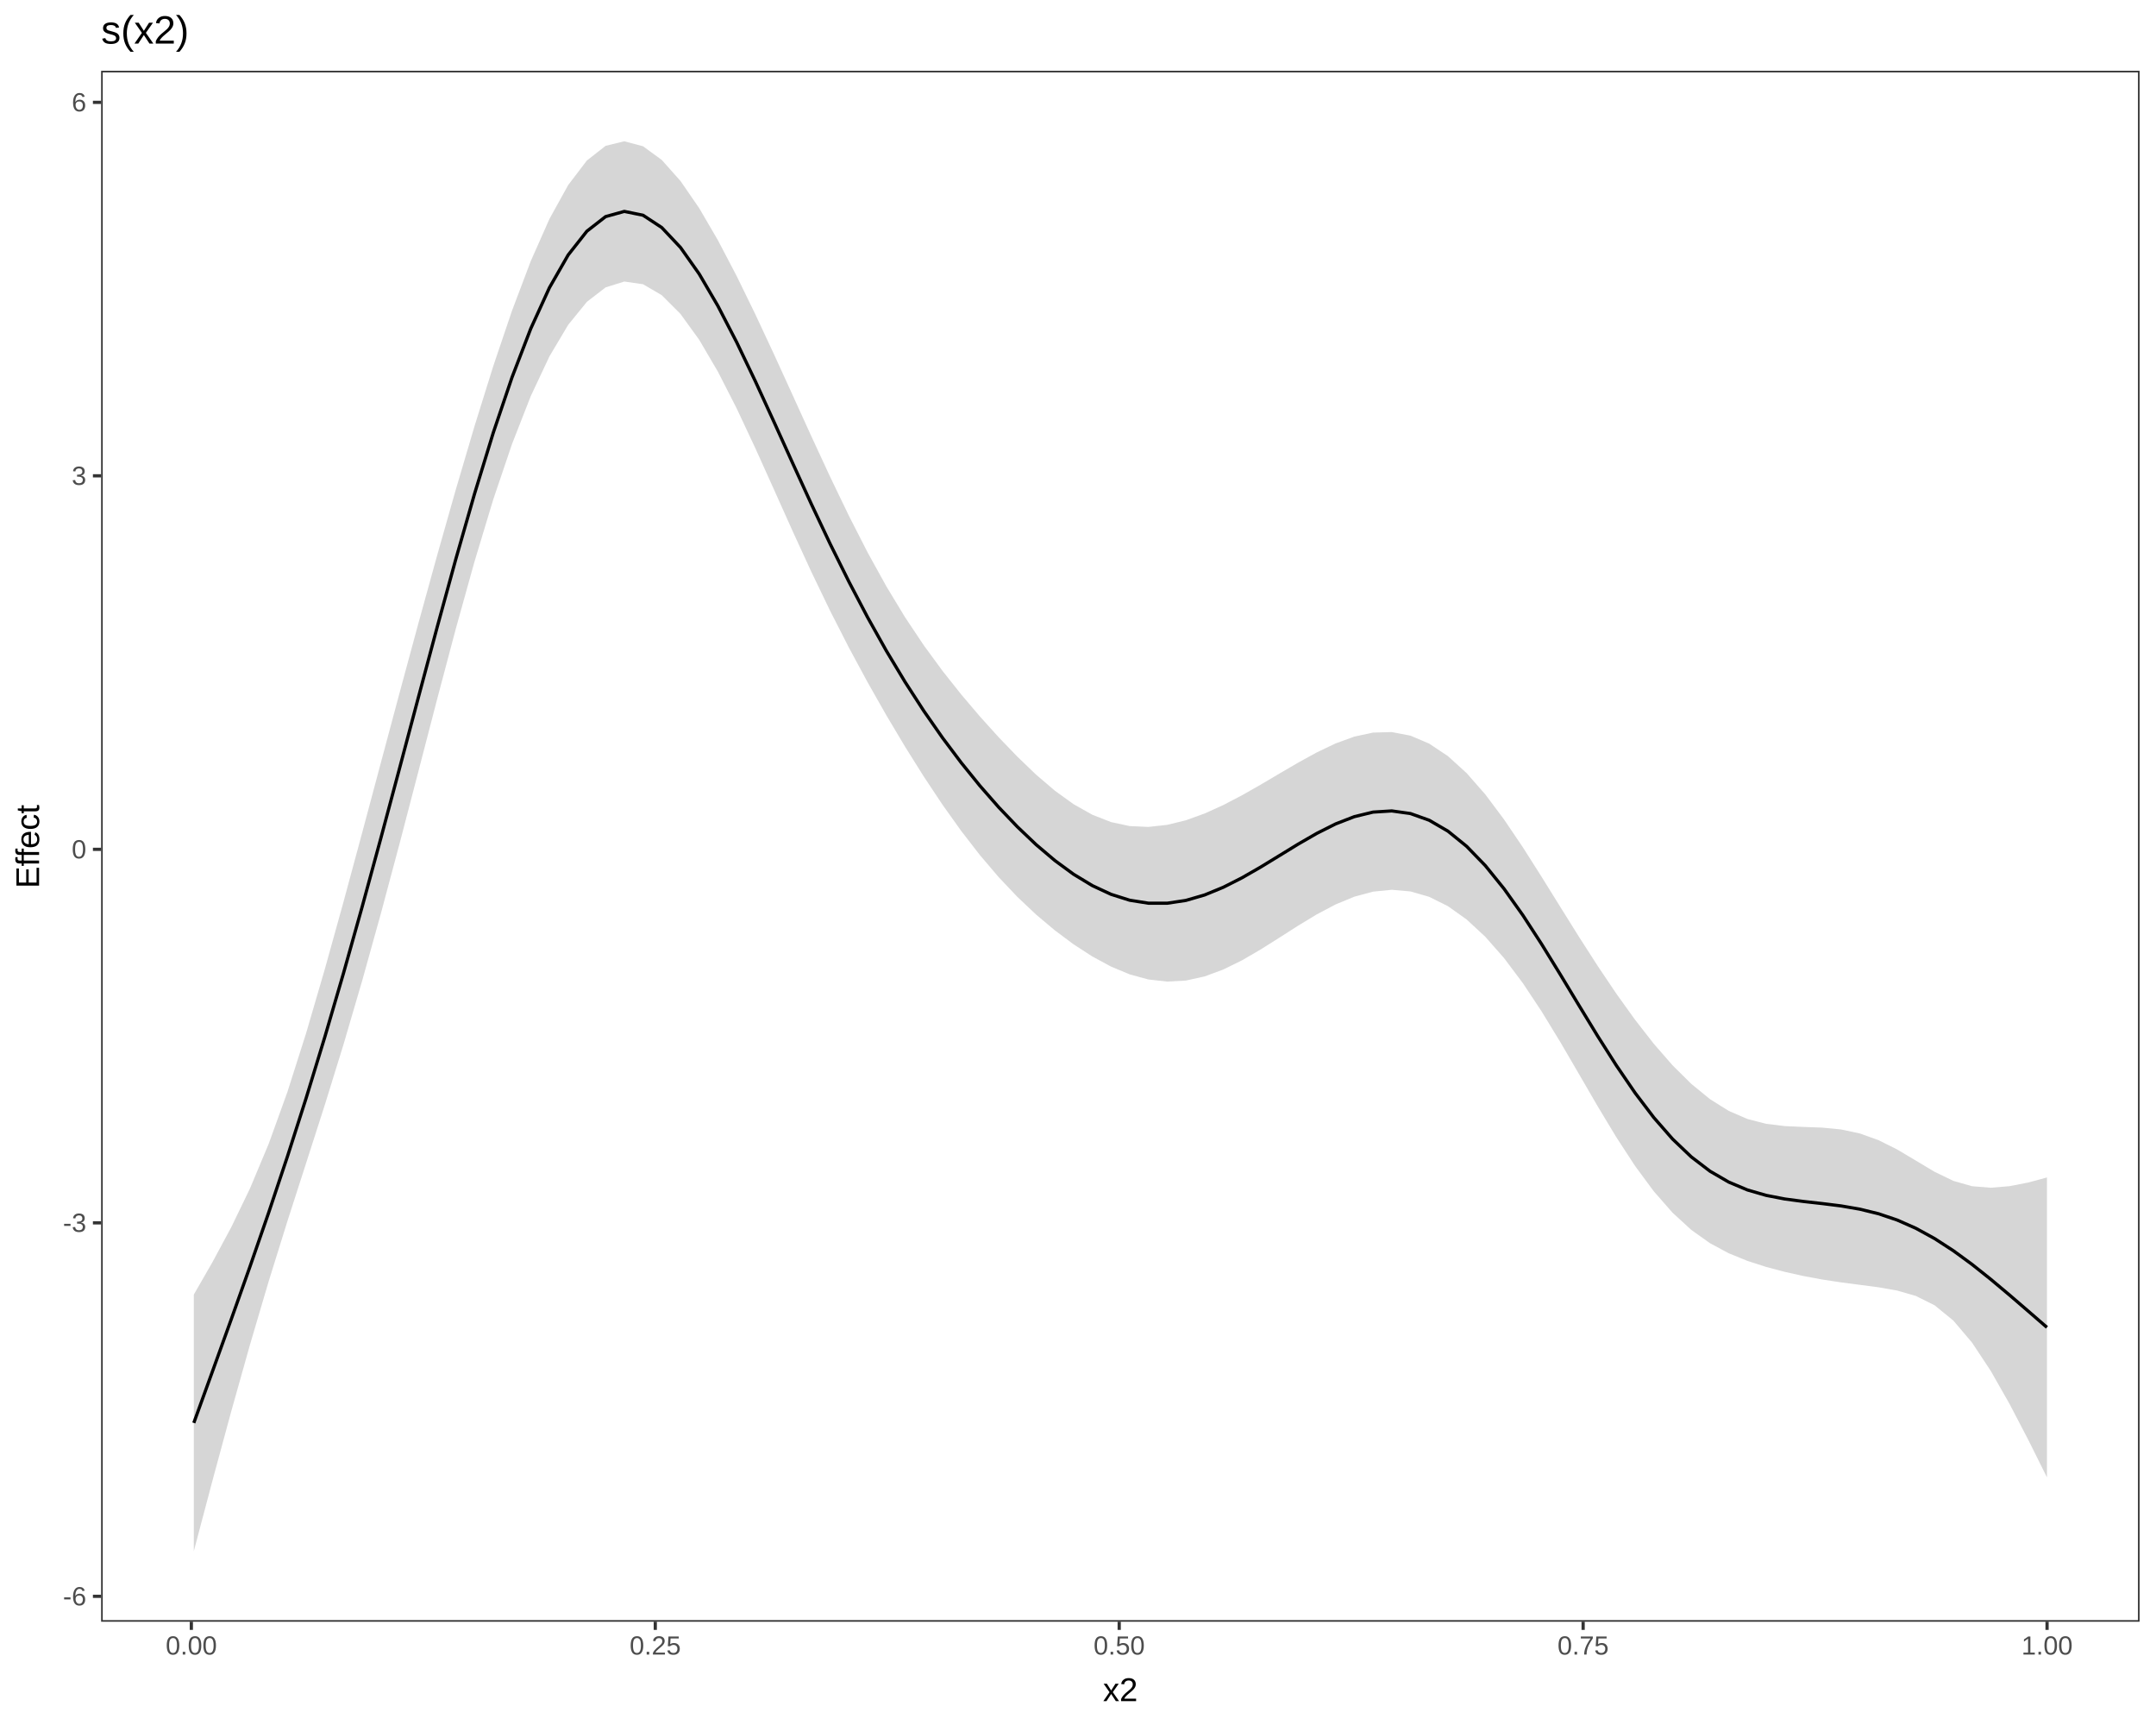
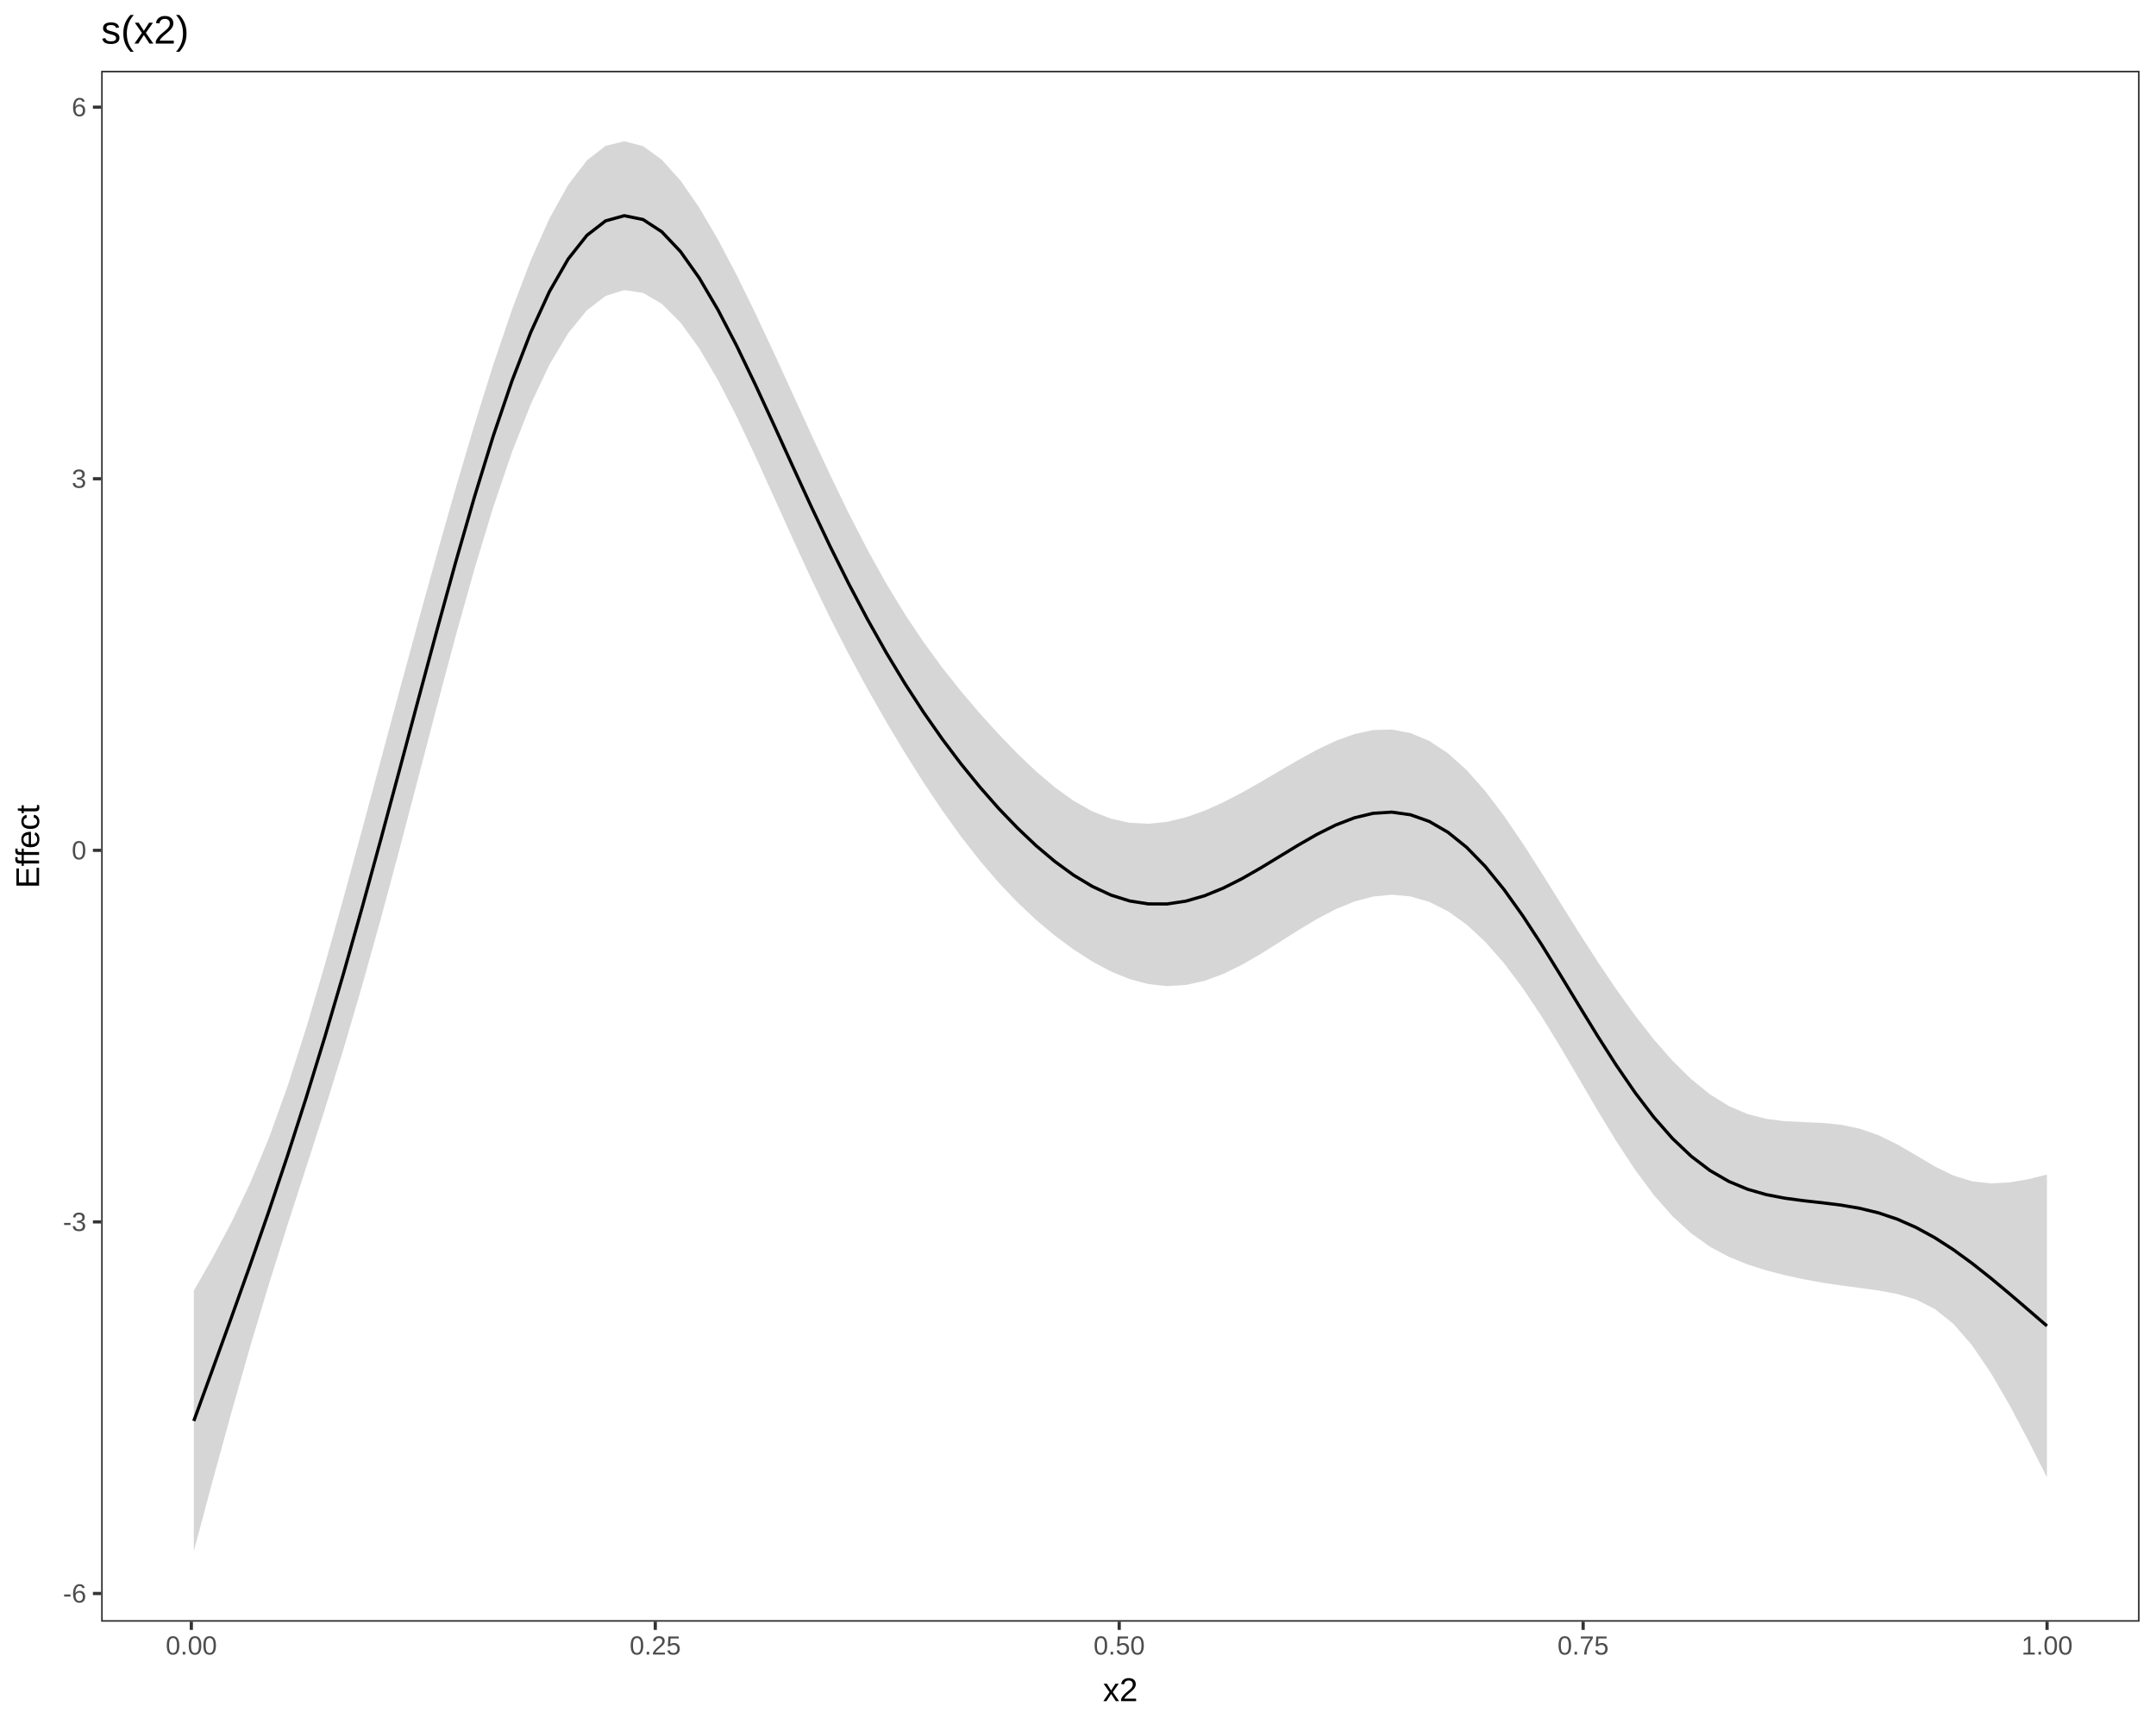
<svg xmlns="http://www.w3.org/2000/svg" viewBox="0 0 720.00 576.00">
  <defs>
    <style type="text/css">
    line, polyline, path, rect, circle {
      fill: none;
      stroke: #000000;
      stroke-linecap: round;
      stroke-linejoin: round;
      stroke-miterlimit: 10.00;
    }
  </style>
  </defs>
  <rect width="100%" height="100%" style="stroke: none; fill: #FFFFFF;" />
  <rect x="0.00" y="0.00" width="720.00" height="576.00" style="stroke-width: 1.07; stroke: #FFFFFF; fill: #FFFFFF;" />
  <defs>
    <clipPath id="cpMzMuNzczMXw3MTQuNTIxfDU0MS41MDd8MjMuNjI2NQ==">
      <rect x="33.77" y="23.63" width="680.75" height="517.88" />
    </clipPath>
  </defs>
  <rect x="33.77" y="23.63" width="680.75" height="517.88" style="stroke-width: 1.07; stroke: none; fill: #FFFFFF;" clip-path="url(#cpMzMuNzczMXw3MTQuNTIxfDU0MS41MDd8MjMuNjI2NQ==)" />
-   <polyline points="64.72,432.29 70.97,421.41 77.22,409.80 83.47,396.87 89.72,381.96 95.97,364.65 102.22,345.02 108.47,323.62 114.73,301.08 120.98,277.93 127.23,254.54 133.48,231.19 139.73,208.11 145.98,185.46 152.23,163.43 158.48,142.26 164.73,122.23 170.99,103.74 177.24,87.21 183.49,73.10 189.74,61.80 195.99,53.60 202.24,48.70 208.49,47.17 214.74,48.84 220.99,53.40 227.25,60.43 233.50,69.51 239.75,80.22 246.00,92.15 252.25,104.96 258.50,118.35 264.75,132.04 271.00,145.78 277.25,159.27 283.51,172.26 289.76,184.50 296.01,195.81 302.26,206.13 308.51,215.49 314.76,224.02 321.01,231.90 327.26,239.26 333.51,246.18 339.77,252.68 346.02,258.68 352.27,264.02 358.52,268.53 364.77,272.05 371.02,274.50 377.27,275.84 383.52,276.12 389.77,275.43 396.03,273.90 402.28,271.64 408.53,268.81 414.78,265.55 421.03,261.99 427.28,258.30 433.53,254.65 439.78,251.22 446.03,248.24 452.29,245.96 458.54,244.62 464.79,244.45 471.04,245.65 477.29,248.31 483.54,252.48 489.79,258.16 496.04,265.29 502.29,273.65 508.55,282.91 514.80,292.75 521.05,302.80 527.30,312.81 533.55,322.54 539.80,331.83 546.05,340.54 552.30,348.55 558.55,355.72 564.81,361.92 571.06,367.03 577.31,370.94 583.56,373.65 589.81,375.26 596.06,376.02 602.31,376.30 608.56,376.53 614.82,377.14 621.07,378.47 627.32,380.71 633.57,383.83 639.82,387.55 646.07,391.29 652.32,394.31 658.57,396.09 664.82,396.60 671.08,396.08 677.33,394.86 683.58,393.17 683.58,493.29 677.33,480.75 671.08,468.77 664.82,457.77 658.57,448.32 652.32,440.95 646.07,435.86 639.82,432.74 633.57,430.94 627.32,429.84 621.07,429.02 614.82,428.20 608.56,427.25 602.31,426.09 596.06,424.70 589.81,423.04 583.56,421.03 577.31,418.48 571.06,415.13 564.81,410.68 558.55,404.94 552.30,397.81 546.05,389.35 539.80,379.77 533.55,369.40 527.30,358.64 521.05,347.93 514.80,337.69 508.55,328.27 502.29,319.93 496.04,312.82 489.79,307.03 483.54,302.58 477.29,299.47 471.04,297.66 464.79,297.11 458.54,297.73 452.29,299.41 446.03,302.00 439.78,305.30 433.53,309.08 427.28,313.08 421.03,317.02 414.78,320.66 408.53,323.73 402.28,326.04 396.03,327.42 389.77,327.76 383.52,327.06 377.27,325.36 371.02,322.75 364.77,319.37 358.52,315.32 352.27,310.66 346.02,305.40 339.77,299.50 333.51,292.89 327.26,285.55 321.01,277.48 314.76,268.72 308.51,259.31 302.26,249.35 296.01,238.86 289.76,227.86 283.51,216.28 277.25,204.02 271.00,191.05 264.75,177.46 258.50,163.53 252.25,149.67 246.00,136.35 239.75,124.11 233.50,113.46 227.25,104.83 220.99,98.56 214.74,94.91 208.49,94.01 202.24,95.96 195.99,100.79 189.74,108.48 183.49,118.99 177.24,132.29 170.99,148.27 164.73,166.76 158.48,187.46 152.23,209.90 145.98,233.48 139.73,257.56 133.48,281.53 127.23,304.91 120.98,327.37 114.73,348.71 108.47,368.94 102.22,388.41 95.97,407.81 89.72,427.88 83.47,449.06 77.22,471.29 70.97,494.34 64.72,517.97 " style="stroke-width: 1.07; stroke: none; fill: #333333; fill-opacity: 0.20;" clip-path="url(#cpMzMuNzczMXw3MTQuNTIxfDU0MS41MDd8MjMuNjI2NQ==)" />
-   <polyline points="64.72,475.13 70.97,457.88 77.22,440.54 83.47,422.96 89.72,404.92 95.97,386.23 102.22,366.72 108.47,346.28 114.73,324.90 120.98,302.65 127.23,279.72 133.48,256.36 139.73,232.83 145.98,209.47 152.23,186.66 158.48,164.86 164.73,144.49 170.99,126.00 177.24,109.75 183.49,96.05 189.74,85.14 195.99,77.20 202.24,72.33 208.49,70.59 214.74,71.87 220.99,75.98 227.25,82.63 233.50,91.48 239.75,102.17 246.00,114.25 252.25,127.31 258.50,140.94 264.75,154.75 271.00,168.42 277.25,181.65 283.51,194.27 289.76,206.18 296.01,217.34 302.26,227.74 308.51,237.40 314.76,246.37 321.01,254.69 327.26,262.41 333.51,269.54 339.77,276.09 346.02,282.04 352.27,287.34 358.52,291.92 364.77,295.71 371.02,298.62 377.27,300.60 383.52,301.59 389.77,301.60 396.03,300.66 402.28,298.84 408.53,296.27 414.78,293.10 421.03,289.51 427.28,285.69 433.53,281.86 439.78,278.26 446.03,275.12 452.29,272.69 458.54,271.17 464.79,270.78 471.04,271.66 477.29,273.89 483.54,277.53 489.79,282.60 496.04,289.06 502.29,296.79 508.55,305.59 514.80,315.22 521.05,325.37 527.30,335.72 533.55,345.97 539.80,355.80 546.05,364.95 552.30,373.18 558.55,380.33 564.81,386.30 571.06,391.08 577.31,394.71 583.56,397.34 589.81,399.15 596.06,400.36 602.31,401.19 608.56,401.89 614.82,402.67 621.07,403.75 627.32,405.28 633.57,407.39 639.82,410.15 646.07,413.58 652.32,417.63 658.57,422.20 664.82,427.18 671.08,432.43 677.33,437.81 683.58,443.23 " style="stroke-width: 1.07; stroke-linecap: butt;" clip-path="url(#cpMzMuNzczMXw3MTQuNTIxfDU0MS41MDd8MjMuNjI2NQ==)" />
+   <polyline points="64.72,430.99 70.97,420.03 77.22,408.29 83.47,395.22 89.72,380.21 95.97,362.89 102.22,343.38 108.47,322.15 114.73,299.80 120.98,276.82 127.23,253.58 133.48,230.35 139.73,207.36 145.98,184.78 152.23,162.82 158.48,141.72 164.73,121.77 170.99,103.37 177.24,86.95 183.49,72.94 189.74,61.72 195.99,53.57 202.24,48.70 208.49,47.17 214.74,48.80 220.99,53.31 227.25,60.28 233.50,69.30 239.75,79.96 246.00,91.83 252.25,104.59 258.50,117.93 264.75,131.56 271.00,145.22 277.25,158.63 283.51,171.53 289.76,183.68 296.01,194.92 302.26,205.19 308.51,214.53 314.76,223.05 321.01,230.91 327.26,238.26 333.51,245.16 339.77,251.63 346.02,257.59 352.27,262.90 358.52,267.39 364.77,270.91 371.02,273.37 377.27,274.74 383.52,275.06 389.77,274.41 396.03,272.91 402.28,270.70 408.53,267.89 414.78,264.65 421.03,261.11 427.28,257.43 433.53,253.79 439.78,250.37 446.03,247.40 452.29,245.12 458.54,243.78 464.79,243.60 471.04,244.78 477.29,247.40 483.54,251.52 489.79,257.14 496.04,264.19 502.29,272.47 508.55,281.66 514.80,291.42 521.05,301.44 527.30,311.41 533.55,321.12 539.80,330.40 546.05,339.09 552.30,347.08 558.55,354.21 564.81,360.37 571.06,365.42 577.31,369.30 583.56,371.99 589.81,373.60 596.06,374.38 602.31,374.69 608.56,374.95 614.82,375.57 621.07,376.88 627.32,379.07 633.57,382.11 639.82,385.75 646.07,389.45 652.32,392.52 658.57,394.45 664.82,395.15 671.08,394.82 677.33,393.76 683.58,392.20 683.58,493.30 677.33,480.94 671.08,469.17 664.82,458.42 658.57,449.21 652.32,442.03 646.07,437.04 639.82,433.92 633.57,432.06 627.32,430.91 621.07,430.05 614.82,429.23 608.56,428.29 602.31,427.16 596.06,425.80 589.81,424.18 583.56,422.20 577.31,419.66 571.06,416.31 564.81,411.86 558.55,406.13 552.30,399.04 546.05,390.63 539.80,381.13 533.55,370.84 527.30,360.17 521.05,349.54 514.80,339.36 508.55,329.98 502.29,321.65 496.04,314.54 489.79,308.73 483.54,304.27 477.29,301.15 471.04,299.33 464.79,298.76 458.54,299.37 452.29,301.03 446.03,303.60 439.78,306.87 433.53,310.63 427.28,314.60 421.03,318.52 414.78,322.13 408.53,325.20 402.28,327.51 396.03,328.89 389.77,329.27 383.52,328.61 377.27,326.95 371.02,324.39 364.77,321.05 358.52,317.04 352.27,312.42 346.02,307.18 339.77,301.30 333.51,294.73 327.26,287.44 321.01,279.44 314.76,270.75 308.51,261.42 302.26,251.53 296.01,241.10 289.76,230.15 283.51,218.61 277.25,206.38 271.00,193.46 264.75,179.94 258.50,166.09 252.25,152.31 246.00,139.08 239.75,126.91 233.50,116.31 227.25,107.71 220.99,101.45 214.74,97.79 208.49,96.87 202.24,98.80 195.99,103.61 189.74,111.27 183.49,121.76 177.24,135.01 170.99,150.92 164.73,169.32 158.48,189.89 152.23,212.17 145.98,235.59 139.73,259.51 133.48,283.33 127.23,306.59 120.98,328.95 114.73,350.24 108.47,370.44 102.22,389.88 95.97,409.18 89.72,429.06 83.47,449.94 77.22,471.86 70.97,494.61 64.72,517.97 " style="stroke-width: 1.07; stroke: none; fill: #333333; fill-opacity: 0.20;" clip-path="url(#cpMzMuNzczMXw3MTQuNTIxfDU0MS41MDd8MjMuNjI2NQ==)" />
+   <polyline points="64.72,474.48 70.97,457.32 77.22,440.07 83.47,422.58 89.72,404.64 95.97,386.04 102.22,366.63 108.47,346.30 114.73,325.02 120.98,302.89 127.23,280.08 133.48,256.84 139.73,233.43 145.98,210.19 152.23,187.50 158.48,165.80 164.73,145.54 170.99,127.15 177.24,110.98 183.49,97.35 189.74,86.49 195.99,78.59 202.24,73.75 208.49,72.02 214.74,73.30 220.99,77.38 227.25,84.00 233.50,92.81 239.75,103.43 246.00,115.46 252.25,128.45 258.50,142.01 264.75,155.75 271.00,169.34 277.25,182.51 283.51,195.07 289.76,206.91 296.01,218.01 302.26,228.36 308.51,237.97 314.76,246.90 321.01,255.18 327.26,262.85 333.51,269.95 339.77,276.46 346.02,282.39 352.27,287.66 358.52,292.22 364.77,295.98 371.02,298.88 377.27,300.85 383.52,301.83 389.77,301.84 396.03,300.90 402.28,299.10 408.53,296.54 414.78,293.39 421.03,289.81 427.28,286.01 433.53,282.21 439.78,278.62 446.03,275.50 452.29,273.08 458.54,271.57 464.79,271.18 471.04,272.06 477.29,274.28 483.54,277.90 489.79,282.94 496.04,289.36 502.29,297.06 508.55,305.82 514.80,315.39 521.05,325.49 527.30,335.79 533.55,345.98 539.80,355.76 546.05,364.86 552.30,373.06 558.55,380.17 564.81,386.11 571.06,390.86 577.31,394.48 583.56,397.09 589.81,398.89 596.06,400.09 602.31,400.93 608.56,401.62 614.82,402.40 621.07,403.47 627.32,404.99 633.57,407.09 639.82,409.84 646.07,413.25 652.32,417.28 658.57,421.83 664.82,426.78 671.08,432.00 677.33,437.35 683.58,442.75 " style="stroke-width: 1.07; stroke-linecap: butt;" clip-path="url(#cpMzMuNzczMXw3MTQuNTIxfDU0MS41MDd8MjMuNjI2NQ==)" />
  <rect x="33.77" y="23.63" width="680.75" height="517.88" style="stroke-width: 1.07; stroke: #333333;" clip-path="url(#cpMzMuNzczMXw3MTQuNTIxfDU0MS41MDd8MjMuNjI2NQ==)" />
  <defs>
    <clipPath id="cpMHw3MjB8NTc2fDA=">
      <rect x="0.00" y="0.00" width="720.00" height="576.00" />
    </clipPath>
  </defs>
  <g clip-path="url(#cpMHw3MjB8NTc2fDA=)">
-     <text x="21.02" y="536.06" style="font-size: 8.80px; fill: #4D4D4D; font-family: Liberation Sans;" textLength="7.82px" lengthAdjust="spacingAndGlyphs">-6</text>
+     <text x="21.02" y="535.11" style="font-size: 8.80px; fill: #4D4D4D; font-family: Liberation Sans;" textLength="7.82px" lengthAdjust="spacingAndGlyphs">-6</text>
  </g>
  <g clip-path="url(#cpMHw3MjB8NTc2fDA=)">
-     <text x="21.02" y="411.34" style="font-size: 8.80px; fill: #4D4D4D; font-family: Liberation Sans;" textLength="7.82px" lengthAdjust="spacingAndGlyphs">-3</text>
+     <text x="21.02" y="411.04" style="font-size: 8.80px; fill: #4D4D4D; font-family: Liberation Sans;" textLength="7.82px" lengthAdjust="spacingAndGlyphs">-3</text>
  </g>
  <g clip-path="url(#cpMHw3MjB8NTc2fDA=)">
-     <text x="23.95" y="286.63" style="font-size: 8.80px; fill: #4D4D4D; font-family: Liberation Sans;" textLength="4.89px" lengthAdjust="spacingAndGlyphs">0</text>
+     <text x="23.95" y="286.96" style="font-size: 8.80px; fill: #4D4D4D; font-family: Liberation Sans;" textLength="4.89px" lengthAdjust="spacingAndGlyphs">0</text>
  </g>
  <g clip-path="url(#cpMHw3MjB8NTc2fDA=)">
-     <text x="23.95" y="161.91" style="font-size: 8.80px; fill: #4D4D4D; font-family: Liberation Sans;" textLength="4.89px" lengthAdjust="spacingAndGlyphs">3</text>
+     <text x="23.95" y="162.89" style="font-size: 8.80px; fill: #4D4D4D; font-family: Liberation Sans;" textLength="4.89px" lengthAdjust="spacingAndGlyphs">3</text>
  </g>
  <g clip-path="url(#cpMHw3MjB8NTc2fDA=)">
-     <text x="23.95" y="37.19" style="font-size: 8.80px; fill: #4D4D4D; font-family: Liberation Sans;" textLength="4.89px" lengthAdjust="spacingAndGlyphs">6</text>
+     <text x="23.95" y="38.81" style="font-size: 8.80px; fill: #4D4D4D; font-family: Liberation Sans;" textLength="4.89px" lengthAdjust="spacingAndGlyphs">6</text>
  </g>
-   <polyline points="31.03,533.03 33.77,533.03 " style="stroke-width: 1.07; stroke: #333333; stroke-linecap: butt;" clip-path="url(#cpMHw3MjB8NTc2fDA=)" />
-   <polyline points="31.03,408.32 33.77,408.32 " style="stroke-width: 1.07; stroke: #333333; stroke-linecap: butt;" clip-path="url(#cpMHw3MjB8NTc2fDA=)" />
-   <polyline points="31.03,283.60 33.77,283.60 " style="stroke-width: 1.07; stroke: #333333; stroke-linecap: butt;" clip-path="url(#cpMHw3MjB8NTc2fDA=)" />
-   <polyline points="31.03,158.88 33.77,158.88 " style="stroke-width: 1.07; stroke: #333333; stroke-linecap: butt;" clip-path="url(#cpMHw3MjB8NTc2fDA=)" />
-   <polyline points="31.03,34.17 33.77,34.17 " style="stroke-width: 1.07; stroke: #333333; stroke-linecap: butt;" clip-path="url(#cpMHw3MjB8NTc2fDA=)" />
+   <polyline points="31.03,532.09 33.77,532.09 " style="stroke-width: 1.07; stroke: #333333; stroke-linecap: butt;" clip-path="url(#cpMHw3MjB8NTc2fDA=)" />
+   <polyline points="31.03,408.01 33.77,408.01 " style="stroke-width: 1.07; stroke: #333333; stroke-linecap: butt;" clip-path="url(#cpMHw3MjB8NTc2fDA=)" />
+   <polyline points="31.03,283.94 33.77,283.94 " style="stroke-width: 1.07; stroke: #333333; stroke-linecap: butt;" clip-path="url(#cpMHw3MjB8NTc2fDA=)" />
+   <polyline points="31.03,159.86 33.77,159.86 " style="stroke-width: 1.07; stroke: #333333; stroke-linecap: butt;" clip-path="url(#cpMHw3MjB8NTc2fDA=)" />
+   <polyline points="31.03,35.78 33.77,35.78 " style="stroke-width: 1.07; stroke: #333333; stroke-linecap: butt;" clip-path="url(#cpMHw3MjB8NTc2fDA=)" />
  <polyline points="63.90,544.25 63.90,541.51 " style="stroke-width: 1.07; stroke: #333333; stroke-linecap: butt;" clip-path="url(#cpMHw3MjB8NTc2fDA=)" />
  <polyline points="218.83,544.25 218.83,541.51 " style="stroke-width: 1.07; stroke: #333333; stroke-linecap: butt;" clip-path="url(#cpMHw3MjB8NTc2fDA=)" />
  <polyline points="373.76,544.25 373.76,541.51 " style="stroke-width: 1.07; stroke: #333333; stroke-linecap: butt;" clip-path="url(#cpMHw3MjB8NTc2fDA=)" />
  <polyline points="528.69,544.25 528.69,541.51 " style="stroke-width: 1.07; stroke: #333333; stroke-linecap: butt;" clip-path="url(#cpMHw3MjB8NTc2fDA=)" />
  <polyline points="683.62,544.25 683.62,541.51 " style="stroke-width: 1.07; stroke: #333333; stroke-linecap: butt;" clip-path="url(#cpMHw3MjB8NTc2fDA=)" />
  <g clip-path="url(#cpMHw3MjB8NTc2fDA=)">
    <text x="55.34" y="552.49" style="font-size: 8.80px; fill: #4D4D4D; font-family: Liberation Sans;" textLength="17.13px" lengthAdjust="spacingAndGlyphs">0.00</text>
  </g>
  <g clip-path="url(#cpMHw3MjB8NTc2fDA=)">
    <text x="210.27" y="552.49" style="font-size: 8.80px; fill: #4D4D4D; font-family: Liberation Sans;" textLength="17.13px" lengthAdjust="spacingAndGlyphs">0.25</text>
  </g>
  <g clip-path="url(#cpMHw3MjB8NTc2fDA=)">
    <text x="365.20" y="552.49" style="font-size: 8.80px; fill: #4D4D4D; font-family: Liberation Sans;" textLength="17.13px" lengthAdjust="spacingAndGlyphs">0.50</text>
  </g>
  <g clip-path="url(#cpMHw3MjB8NTc2fDA=)">
    <text x="520.13" y="552.49" style="font-size: 8.80px; fill: #4D4D4D; font-family: Liberation Sans;" textLength="17.13px" lengthAdjust="spacingAndGlyphs">0.75</text>
  </g>
  <g clip-path="url(#cpMHw3MjB8NTc2fDA=)">
    <text x="675.06" y="552.49" style="font-size: 8.80px; fill: #4D4D4D; font-family: Liberation Sans;" textLength="17.13px" lengthAdjust="spacingAndGlyphs">1.00</text>
  </g>
  <g clip-path="url(#cpMHw3MjB8NTc2fDA=)">
    <text x="368.34" y="568.03" style="font-size: 11.00px; font-family: Liberation Sans;" textLength="11.62px" lengthAdjust="spacingAndGlyphs">x2</text>
  </g>
  <g clip-path="url(#cpMHw3MjB8NTc2fDA=)">
    <text transform="translate(13.05,296.63) rotate(-90)" style="font-size: 11.00px; font-family: Liberation Sans;" textLength="28.12px" lengthAdjust="spacingAndGlyphs">Effect</text>
  </g>
  <g clip-path="url(#cpMHw3MjB8NTc2fDA=)">
    <text x="33.77" y="14.56" style="font-size: 13.20px; font-family: Liberation Sans;" textLength="29.33px" lengthAdjust="spacingAndGlyphs">s(x2)</text>
  </g>
</svg>
